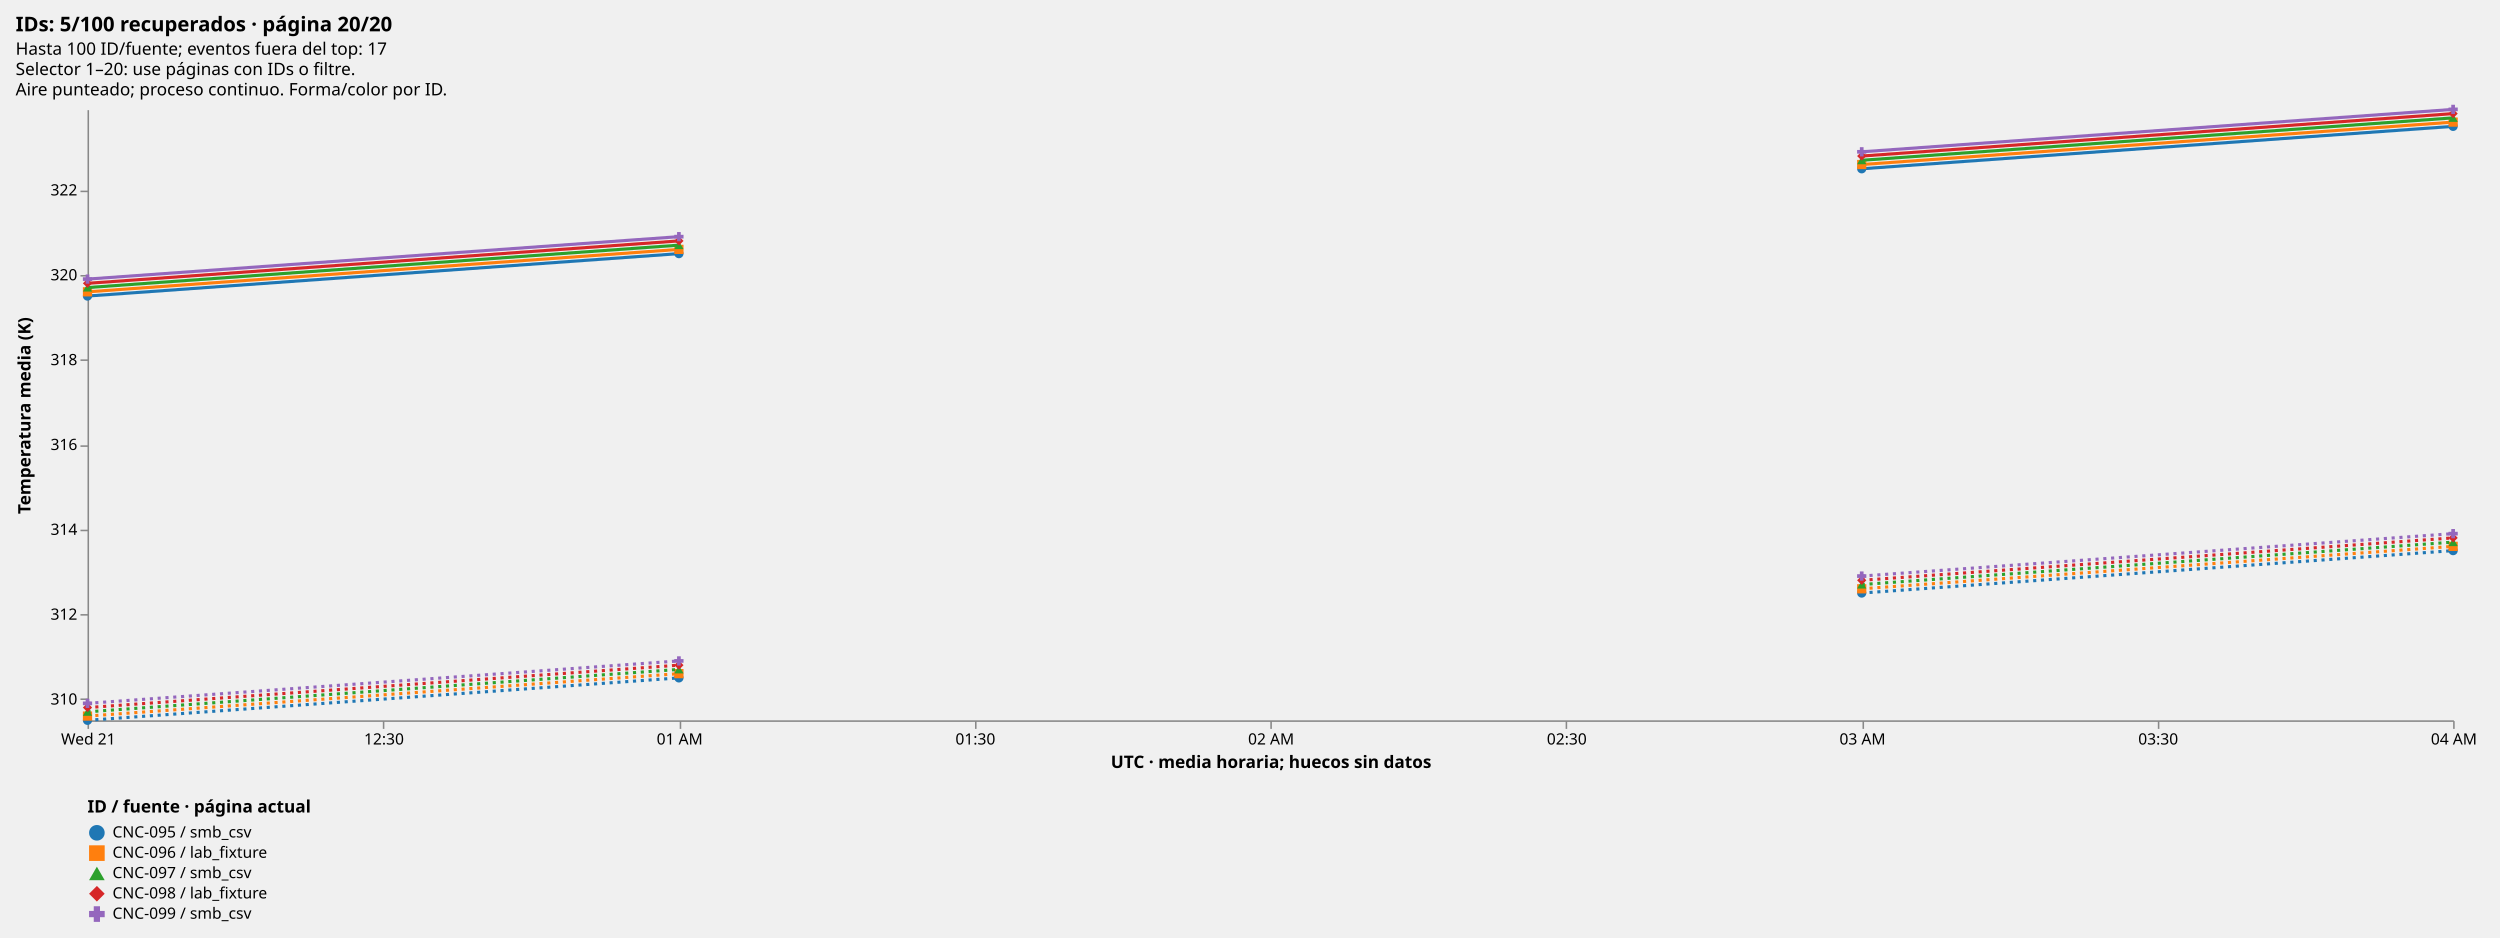
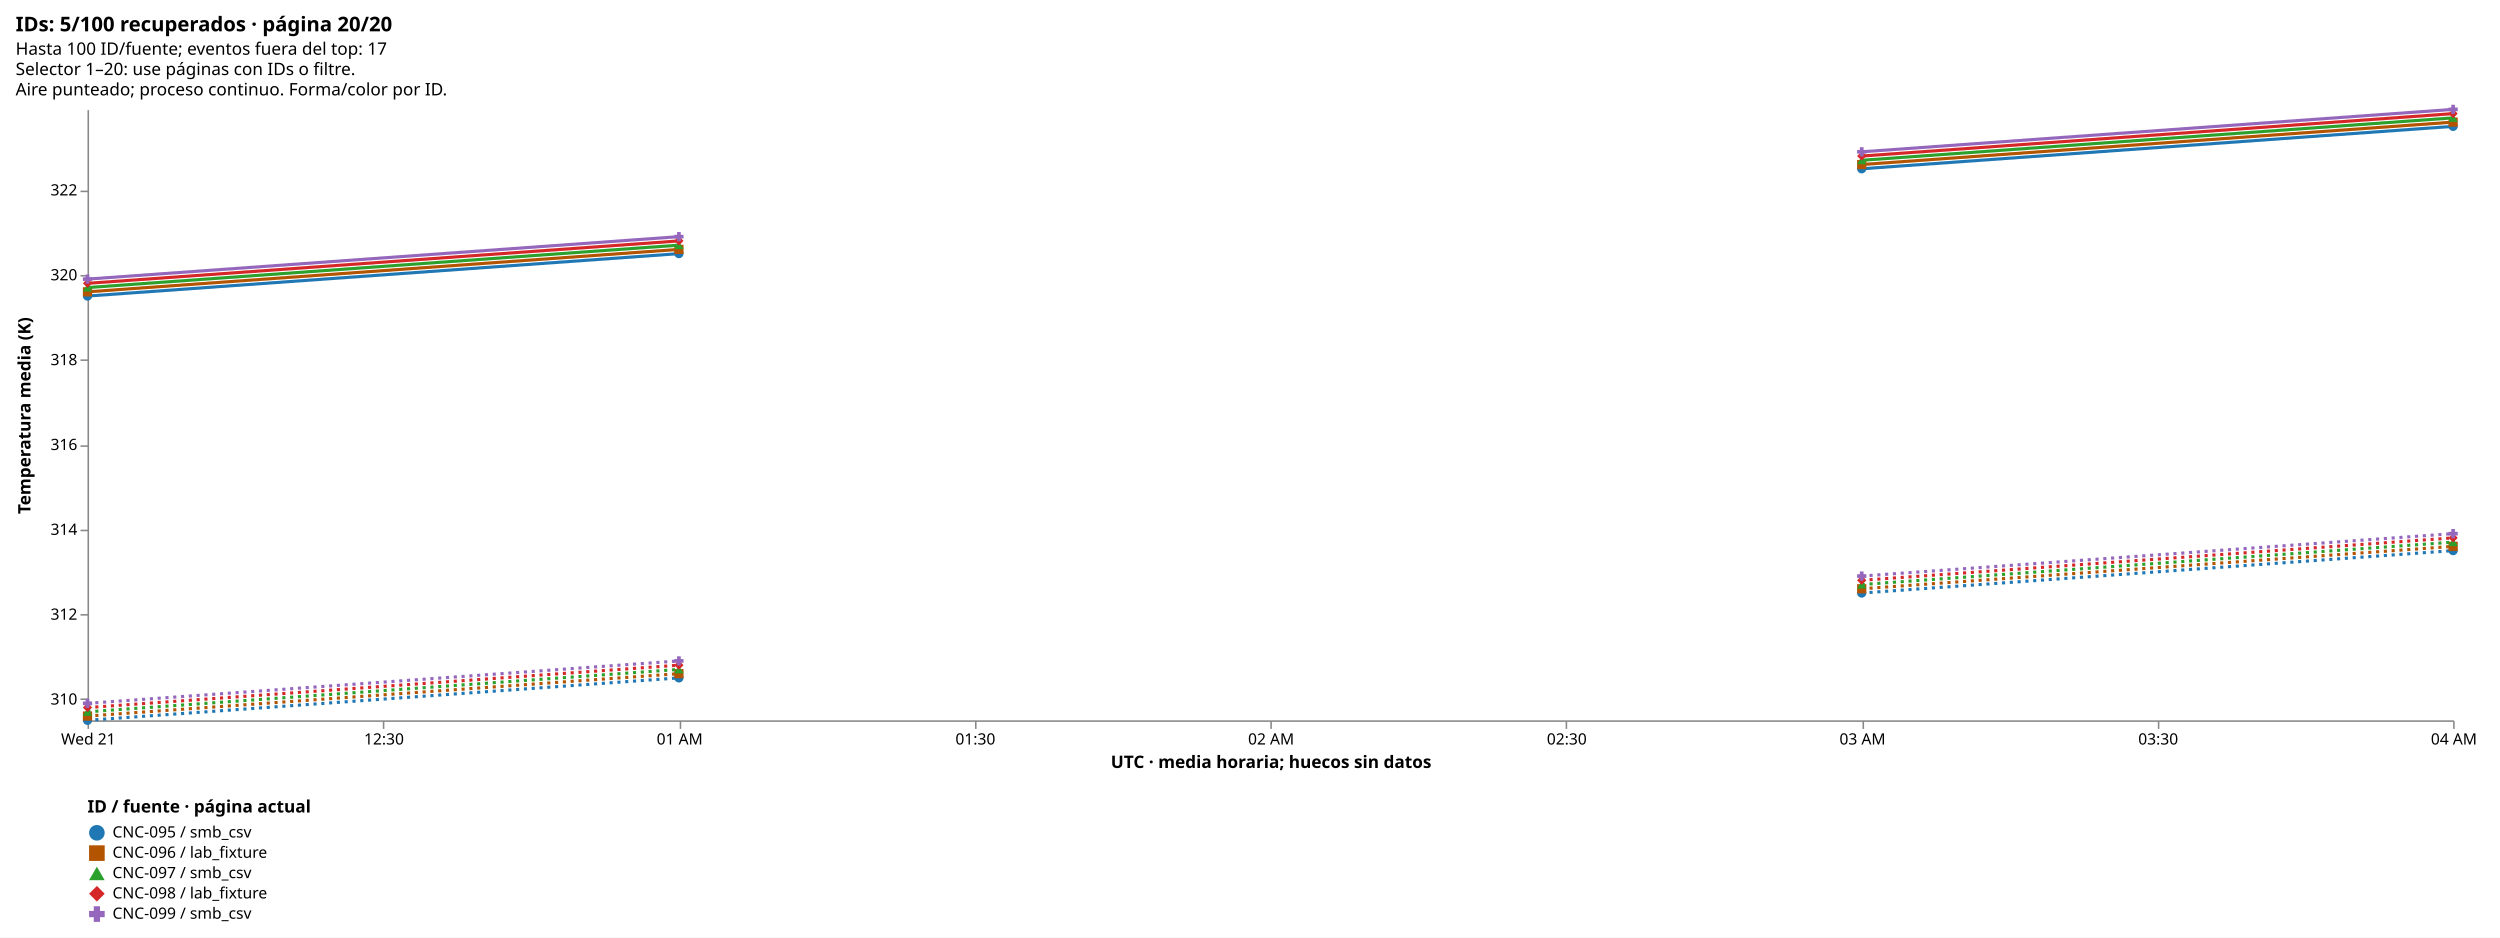
<svg xmlns="http://www.w3.org/2000/svg" version="1.1" class="marks" width="1600" height="600" viewBox="0 0 1600 600">
+   <rect width="1600" height="600" fill="#ffffff" />
  <g fill="none" stroke-miterlimit="10" transform="translate(56,70)">
    <g class="mark-group role-frame root" role="graphics-object" aria-roledescription="group mark container">
      <g transform="translate(0,0)">
        <path class="background" aria-hidden="true" d="M0,0h1514v391h-1514Z" />
        <g>
          <g class="mark-group role-axis" role="graphics-symbol" aria-roledescription="axis" aria-label="X-axis titled 'UTC · media horaria; huecos sin datos' for a utc scale with values from Wednesday, 21 October 2026, 12:00:00 AM UTC to Wednesday, 21 October 2026, 4:00:00 AM UTC">
            <g transform="translate(0.5,391.5)">
              <path class="background" aria-hidden="true" d="M0,0h0v0h0Z" pointer-events="none" />
              <g>
                <g class="mark-rule role-axis-tick" pointer-events="none">
                  <line transform="translate(0,0)" x2="0" y2="5" stroke="#888" stroke-width="1" opacity="1" />
                  <line transform="translate(189,0)" x2="0" y2="5" stroke="#888" stroke-width="1" opacity="1" />
                  <line transform="translate(379,0)" x2="0" y2="5" stroke="#888" stroke-width="1" opacity="1" />
                  <line transform="translate(568,0)" x2="0" y2="5" stroke="#888" stroke-width="1" opacity="1" />
                  <line transform="translate(757,0)" x2="0" y2="5" stroke="#888" stroke-width="1" opacity="1" />
                  <line transform="translate(946,0)" x2="0" y2="5" stroke="#888" stroke-width="1" opacity="1" />
                  <line transform="translate(1136,0)" x2="0" y2="5" stroke="#888" stroke-width="1" opacity="1" />
                  <line transform="translate(1325,0)" x2="0" y2="5" stroke="#888" stroke-width="1" opacity="1" />
                  <line transform="translate(1514,0)" x2="0" y2="5" stroke="#888" stroke-width="1" opacity="1" />
                </g>
                <g class="mark-text role-axis-label" pointer-events="none">
                  <text text-anchor="middle" transform="translate(0,15)" font-family="sans-serif" font-size="10px" fill="#000" opacity="1">Wed 21</text>
                  <text text-anchor="middle" transform="translate(189.25,15)" font-family="sans-serif" font-size="10px" fill="#000" opacity="1">12:30</text>
                  <text text-anchor="middle" transform="translate(378.5,15)" font-family="sans-serif" font-size="10px" fill="#000" opacity="1">01 AM</text>
                  <text text-anchor="middle" transform="translate(567.75,15)" font-family="sans-serif" font-size="10px" fill="#000" opacity="1">01:30</text>
                  <text text-anchor="middle" transform="translate(757,15)" font-family="sans-serif" font-size="10px" fill="#000" opacity="1">02 AM</text>
                  <text text-anchor="middle" transform="translate(946.25,15)" font-family="sans-serif" font-size="10px" fill="#000" opacity="1">02:30</text>
                  <text text-anchor="middle" transform="translate(1135.5,15)" font-family="sans-serif" font-size="10px" fill="#000" opacity="1">03 AM</text>
                  <text text-anchor="middle" transform="translate(1324.75,15)" font-family="sans-serif" font-size="10px" fill="#000" opacity="1">03:30</text>
                  <text text-anchor="middle" transform="translate(1514,15)" font-family="sans-serif" font-size="10px" fill="#000" opacity="1">04 AM</text>
                </g>
                <g class="mark-rule role-axis-domain" pointer-events="none">
                  <line transform="translate(0,0)" x2="1514" y2="0" stroke="#888" stroke-width="1" opacity="1" />
                </g>
                <g class="mark-text role-axis-title" pointer-events="none">
                  <text text-anchor="middle" transform="translate(757,30)" font-family="sans-serif" font-size="11px" font-weight="bold" fill="#000" opacity="1">UTC · media horaria; huecos sin datos</text>
                </g>
              </g>
              <path class="foreground" aria-hidden="true" d="" pointer-events="none" display="none" />
            </g>
          </g>
          <g class="mark-group role-axis" role="graphics-symbol" aria-roledescription="axis" aria-label="Y-axis titled 'Temperatura media (K)' for a linear scale with values from 310 to 324">
            <g transform="translate(0.5,0.5)">
              <path class="background" aria-hidden="true" d="M0,0h0v0h0Z" pointer-events="none" />
              <g>
                <g class="mark-rule role-axis-tick" pointer-events="none">
                  <line transform="translate(0,377)" x2="-5" y2="0" stroke="#888" stroke-width="1" opacity="1" />
                  <line transform="translate(0,323)" x2="-5" y2="0" stroke="#888" stroke-width="1" opacity="1" />
                  <line transform="translate(0,269)" x2="-5" y2="0" stroke="#888" stroke-width="1" opacity="1" />
                  <line transform="translate(0,215)" x2="-5" y2="0" stroke="#888" stroke-width="1" opacity="1" />
                  <line transform="translate(0,160)" x2="-5" y2="0" stroke="#888" stroke-width="1" opacity="1" />
                  <line transform="translate(0,106)" x2="-5" y2="0" stroke="#888" stroke-width="1" opacity="1" />
                  <line transform="translate(0,52)" x2="-5" y2="0" stroke="#888" stroke-width="1" opacity="1" />
                </g>
                <g class="mark-text role-axis-label" pointer-events="none">
                  <text text-anchor="end" transform="translate(-7,380.4236)" font-family="sans-serif" font-size="10px" fill="#000" opacity="1">310</text>
                  <text text-anchor="end" transform="translate(-7,326.1181)" font-family="sans-serif" font-size="10px" fill="#000" opacity="1">312</text>
                  <text text-anchor="end" transform="translate(-7,271.8125)" font-family="sans-serif" font-size="10px" fill="#000" opacity="1">314</text>
                  <text text-anchor="end" transform="translate(-7,217.5069)" font-family="sans-serif" font-size="10px" fill="#000" opacity="1">316</text>
                  <text text-anchor="end" transform="translate(-7,163.2014)" font-family="sans-serif" font-size="10px" fill="#000" opacity="1">318</text>
                  <text text-anchor="end" transform="translate(-7,108.8958)" font-family="sans-serif" font-size="10px" fill="#000" opacity="1">320</text>
                  <text text-anchor="end" transform="translate(-7,54.59028)" font-family="sans-serif" font-size="10px" fill="#000" opacity="1">322</text>
                </g>
                <g class="mark-rule role-axis-domain" pointer-events="none">
                  <line transform="translate(0,391)" x2="0" y2="-391" stroke="#888" stroke-width="1" opacity="1" />
                </g>
                <g class="mark-text role-axis-title" pointer-events="none">
                  <text text-anchor="middle" transform="translate(-35,195.5) rotate(-90) translate(0,-2)" font-family="sans-serif" font-size="11px" font-weight="bold" fill="#000" opacity="1">Temperatura media (K)</text>
                </g>
              </g>
              <path class="foreground" aria-hidden="true" d="" pointer-events="none" display="none" />
            </g>
          </g>
          <g class="mark-group role-scope" role="graphics-object" aria-roledescription="group mark container">
            <g transform="translate(0,0)">
              <path class="background" aria-hidden="true" d="M0,0h0v0h0Z" />
              <g>
                <g class="mark-line role-mark" aria-hidden="true">
                  <path d="M0,391L378.5,363.847M1135.5,309.542L1514,282.389" stroke="#1f77b4" stroke-width="2" stroke-dasharray="2,3" />
                </g>
                <g class="mark-symbol role-mark" role="graphics-object" aria-roledescription="symbol mark container">
                  <path aria-label="CNC-095 / smb_csv; aire; UTC 2026-10-21 00:00; 309.50 K; n hora 1" role="graphics-symbol" aria-roledescription="symbol mark" transform="translate(0,391)" d="M2.958,0A2.958,2.958,0,1,1,-2.958,0A2.958,2.958,0,1,1,2.958,0" fill="#1f77b4" opacity="1" />
                  <path aria-label="CNC-095 / smb_csv; aire; UTC 2026-10-21 01:00; 310.50 K; n hora 1" role="graphics-symbol" aria-roledescription="symbol mark" transform="translate(378.5,363.8472)" d="M2.958,0A2.958,2.958,0,1,1,-2.958,0A2.958,2.958,0,1,1,2.958,0" fill="#1f77b4" opacity="1" />
                  <path aria-label="CNC-095 / smb_csv; aire; UTC 2026-10-21 03:00; 312.50 K; n hora 1" role="graphics-symbol" aria-roledescription="symbol mark" transform="translate(1135.5,309.5417)" d="M2.958,0A2.958,2.958,0,1,1,-2.958,0A2.958,2.958,0,1,1,2.958,0" fill="#1f77b4" opacity="1" />
                  <path aria-label="CNC-095 / smb_csv; aire; UTC 2026-10-21 04:00; 313.50 K; n hora 1" role="graphics-symbol" aria-roledescription="symbol mark" transform="translate(1514,282.3889)" d="M2.958,0A2.958,2.958,0,1,1,-2.958,0A2.958,2.958,0,1,1,2.958,0" fill="#1f77b4" opacity="1" />
                </g>
              </g>
              <path class="foreground" aria-hidden="true" d="" display="none" />
            </g>
            <g transform="translate(0,0)">
              <path class="background" aria-hidden="true" d="M0,0h0v0h0Z" />
              <g>
                <g class="mark-line role-mark" aria-hidden="true">
                  <path d="M0,119.472L378.5,92.319M1135.5,38.014L1514,10.861" stroke="#1f77b4" stroke-width="2" stroke-dasharray="8,0" />
                </g>
                <g class="mark-symbol role-mark" role="graphics-object" aria-roledescription="symbol mark container">
                  <path aria-label="CNC-095 / smb_csv; proceso; UTC 2026-10-21 00:00; 319.50 K; n hora 1" role="graphics-symbol" aria-roledescription="symbol mark" transform="translate(0,119.4722)" d="M2.958,0A2.958,2.958,0,1,1,-2.958,0A2.958,2.958,0,1,1,2.958,0" fill="#1f77b4" opacity="1" />
                  <path aria-label="CNC-095 / smb_csv; proceso; UTC 2026-10-21 01:00; 320.50 K; n hora 1" role="graphics-symbol" aria-roledescription="symbol mark" transform="translate(378.5,92.31944)" d="M2.958,0A2.958,2.958,0,1,1,-2.958,0A2.958,2.958,0,1,1,2.958,0" fill="#1f77b4" opacity="1" />
                  <path aria-label="CNC-095 / smb_csv; proceso; UTC 2026-10-21 03:00; 322.50 K; n hora 1" role="graphics-symbol" aria-roledescription="symbol mark" transform="translate(1135.5,38.01389)" d="M2.958,0A2.958,2.958,0,1,1,-2.958,0A2.958,2.958,0,1,1,2.958,0" fill="#1f77b4" opacity="1" />
                  <path aria-label="CNC-095 / smb_csv; proceso; UTC 2026-10-21 04:00; 323.50 K; n hora 1" role="graphics-symbol" aria-roledescription="symbol mark" transform="translate(1514,10.86111)" d="M2.958,0A2.958,2.958,0,1,1,-2.958,0A2.958,2.958,0,1,1,2.958,0" fill="#1f77b4" opacity="1" />
                </g>
              </g>
              <path class="foreground" aria-hidden="true" d="" display="none" />
            </g>
            <g transform="translate(0,0)">
              <path class="background" aria-hidden="true" d="M0,0h0v0h0Z" />
              <g>
                <g class="mark-line role-mark" aria-hidden="true">
-                   <path d="M0,388.285L378.5,361.132M1135.5,306.826L1514,279.674" stroke="#ff7f0e" stroke-width="2" stroke-dasharray="2,3" />
-                 </g>
-                 <g class="mark-symbol role-mark" role="graphics-object" aria-roledescription="symbol mark container">
-                   <path aria-label="CNC-096 / lab_fixture; aire; UTC 2026-10-21 00:00; 309.60 K; n hora 1" role="graphics-symbol" aria-roledescription="symbol mark" transform="translate(0,388.2847)" d="M-2.958,-2.958h5.916v5.916h-5.916Z" fill="#ff7f0e" opacity="1" />
-                   <path aria-label="CNC-096 / lab_fixture; aire; UTC 2026-10-21 01:00; 310.60 K; n hora 1" role="graphics-symbol" aria-roledescription="symbol mark" transform="translate(378.5,361.1319)" d="M-2.958,-2.958h5.916v5.916h-5.916Z" fill="#ff7f0e" opacity="1" />
-                   <path aria-label="CNC-096 / lab_fixture; aire; UTC 2026-10-21 03:00; 312.60 K; n hora 1" role="graphics-symbol" aria-roledescription="symbol mark" transform="translate(1135.5,306.8264)" d="M-2.958,-2.958h5.916v5.916h-5.916Z" fill="#ff7f0e" opacity="1" />
-                   <path aria-label="CNC-096 / lab_fixture; aire; UTC 2026-10-21 04:00; 313.60 K; n hora 1" role="graphics-symbol" aria-roledescription="symbol mark" transform="translate(1514,279.6736)" d="M-2.958,-2.958h5.916v5.916h-5.916Z" fill="#ff7f0e" opacity="1" />
-                 </g>
-               </g>
-               <path class="foreground" aria-hidden="true" d="" display="none" />
-             </g>
-             <g transform="translate(0,0)">
-               <path class="background" aria-hidden="true" d="M0,0h0v0h0Z" />
-               <g>
-                 <g class="mark-line role-mark" aria-hidden="true">
-                   <path d="M0,116.757L378.5,89.604M1135.5,35.299L1514,8.146" stroke="#ff7f0e" stroke-width="2" stroke-dasharray="8,0" />
-                 </g>
-                 <g class="mark-symbol role-mark" role="graphics-object" aria-roledescription="symbol mark container">
-                   <path aria-label="CNC-096 / lab_fixture; proceso; UTC 2026-10-21 00:00; 319.60 K; n hora 1" role="graphics-symbol" aria-roledescription="symbol mark" transform="translate(0,116.7569)" d="M-2.958,-2.958h5.916v5.916h-5.916Z" fill="#ff7f0e" opacity="1" />
-                   <path aria-label="CNC-096 / lab_fixture; proceso; UTC 2026-10-21 01:00; 320.60 K; n hora 1" role="graphics-symbol" aria-roledescription="symbol mark" transform="translate(378.5,89.60417)" d="M-2.958,-2.958h5.916v5.916h-5.916Z" fill="#ff7f0e" opacity="1" />
-                   <path aria-label="CNC-096 / lab_fixture; proceso; UTC 2026-10-21 03:00; 322.60 K; n hora 1" role="graphics-symbol" aria-roledescription="symbol mark" transform="translate(1135.5,35.29861)" d="M-2.958,-2.958h5.916v5.916h-5.916Z" fill="#ff7f0e" opacity="1" />
-                   <path aria-label="CNC-096 / lab_fixture; proceso; UTC 2026-10-21 04:00; 323.60 K; n hora 1" role="graphics-symbol" aria-roledescription="symbol mark" transform="translate(1514,8.145833)" d="M-2.958,-2.958h5.916v5.916h-5.916Z" fill="#ff7f0e" opacity="1" />
+                   <path d="M0,388.285L378.5,361.132M1135.5,306.826L1514,279.674" stroke="#b35400" stroke-width="2" stroke-dasharray="2,3" />
+                 </g>
+                 <g class="mark-symbol role-mark" role="graphics-object" aria-roledescription="symbol mark container">
+                   <path aria-label="CNC-096 / lab_fixture; aire; UTC 2026-10-21 00:00; 309.60 K; n hora 1" role="graphics-symbol" aria-roledescription="symbol mark" transform="translate(0,388.2847)" d="M-2.958,-2.958h5.916v5.916h-5.916Z" fill="#b35400" opacity="1" />
+                   <path aria-label="CNC-096 / lab_fixture; aire; UTC 2026-10-21 01:00; 310.60 K; n hora 1" role="graphics-symbol" aria-roledescription="symbol mark" transform="translate(378.5,361.1319)" d="M-2.958,-2.958h5.916v5.916h-5.916Z" fill="#b35400" opacity="1" />
+                   <path aria-label="CNC-096 / lab_fixture; aire; UTC 2026-10-21 03:00; 312.60 K; n hora 1" role="graphics-symbol" aria-roledescription="symbol mark" transform="translate(1135.5,306.8264)" d="M-2.958,-2.958h5.916v5.916h-5.916Z" fill="#b35400" opacity="1" />
+                   <path aria-label="CNC-096 / lab_fixture; aire; UTC 2026-10-21 04:00; 313.60 K; n hora 1" role="graphics-symbol" aria-roledescription="symbol mark" transform="translate(1514,279.6736)" d="M-2.958,-2.958h5.916v5.916h-5.916Z" fill="#b35400" opacity="1" />
+                 </g>
+               </g>
+               <path class="foreground" aria-hidden="true" d="" display="none" />
+             </g>
+             <g transform="translate(0,0)">
+               <path class="background" aria-hidden="true" d="M0,0h0v0h0Z" />
+               <g>
+                 <g class="mark-line role-mark" aria-hidden="true">
+                   <path d="M0,116.757L378.5,89.604M1135.5,35.299L1514,8.146" stroke="#b35400" stroke-width="2" stroke-dasharray="8,0" />
+                 </g>
+                 <g class="mark-symbol role-mark" role="graphics-object" aria-roledescription="symbol mark container">
+                   <path aria-label="CNC-096 / lab_fixture; proceso; UTC 2026-10-21 00:00; 319.60 K; n hora 1" role="graphics-symbol" aria-roledescription="symbol mark" transform="translate(0,116.7569)" d="M-2.958,-2.958h5.916v5.916h-5.916Z" fill="#b35400" opacity="1" />
+                   <path aria-label="CNC-096 / lab_fixture; proceso; UTC 2026-10-21 01:00; 320.60 K; n hora 1" role="graphics-symbol" aria-roledescription="symbol mark" transform="translate(378.5,89.60417)" d="M-2.958,-2.958h5.916v5.916h-5.916Z" fill="#b35400" opacity="1" />
+                   <path aria-label="CNC-096 / lab_fixture; proceso; UTC 2026-10-21 03:00; 322.60 K; n hora 1" role="graphics-symbol" aria-roledescription="symbol mark" transform="translate(1135.5,35.29861)" d="M-2.958,-2.958h5.916v5.916h-5.916Z" fill="#b35400" opacity="1" />
+                   <path aria-label="CNC-096 / lab_fixture; proceso; UTC 2026-10-21 04:00; 323.60 K; n hora 1" role="graphics-symbol" aria-roledescription="symbol mark" transform="translate(1514,8.145833)" d="M-2.958,-2.958h5.916v5.916h-5.916Z" fill="#b35400" opacity="1" />
                </g>
              </g>
              <path class="foreground" aria-hidden="true" d="" display="none" />
            </g>
            <g transform="translate(0,0)">
              <path class="background" aria-hidden="true" d="M0,0h0v0h0Z" />
              <g>
                <g class="mark-line role-mark" aria-hidden="true">
                  <path d="M0,385.569L378.5,358.417M1135.5,304.111L1514,276.958" stroke="#2ca02c" stroke-width="2" stroke-dasharray="2,3" />
                </g>
                <g class="mark-symbol role-mark" role="graphics-object" aria-roledescription="symbol mark container">
                  <path aria-label="CNC-097 / smb_csv; aire; UTC 2026-10-21 00:00; 309.70 K; n hora 1" role="graphics-symbol" aria-roledescription="symbol mark" transform="translate(0,385.5694)" d="M0,-2.562L-2.958,2.562L2.958,2.562Z" fill="#2ca02c" opacity="1" />
                  <path aria-label="CNC-097 / smb_csv; aire; UTC 2026-10-21 01:00; 310.70 K; n hora 1" role="graphics-symbol" aria-roledescription="symbol mark" transform="translate(378.5,358.4167)" d="M0,-2.562L-2.958,2.562L2.958,2.562Z" fill="#2ca02c" opacity="1" />
                  <path aria-label="CNC-097 / smb_csv; aire; UTC 2026-10-21 03:00; 312.70 K; n hora 1" role="graphics-symbol" aria-roledescription="symbol mark" transform="translate(1135.5,304.1111)" d="M0,-2.562L-2.958,2.562L2.958,2.562Z" fill="#2ca02c" opacity="1" />
                  <path aria-label="CNC-097 / smb_csv; aire; UTC 2026-10-21 04:00; 313.70 K; n hora 1" role="graphics-symbol" aria-roledescription="symbol mark" transform="translate(1514,276.9583)" d="M0,-2.562L-2.958,2.562L2.958,2.562Z" fill="#2ca02c" opacity="1" />
                </g>
              </g>
              <path class="foreground" aria-hidden="true" d="" display="none" />
            </g>
            <g transform="translate(0,0)">
              <path class="background" aria-hidden="true" d="M0,0h0v0h0Z" />
              <g>
                <g class="mark-line role-mark" aria-hidden="true">
                  <path d="M0,114.042L378.5,86.889M1135.5,32.583L1514,5.431" stroke="#2ca02c" stroke-width="2" stroke-dasharray="8,0" />
                </g>
                <g class="mark-symbol role-mark" role="graphics-object" aria-roledescription="symbol mark container">
                  <path aria-label="CNC-097 / smb_csv; proceso; UTC 2026-10-21 00:00; 319.70 K; n hora 1" role="graphics-symbol" aria-roledescription="symbol mark" transform="translate(0,114.0417)" d="M0,-2.562L-2.958,2.562L2.958,2.562Z" fill="#2ca02c" opacity="1" />
                  <path aria-label="CNC-097 / smb_csv; proceso; UTC 2026-10-21 01:00; 320.70 K; n hora 1" role="graphics-symbol" aria-roledescription="symbol mark" transform="translate(378.5,86.88889)" d="M0,-2.562L-2.958,2.562L2.958,2.562Z" fill="#2ca02c" opacity="1" />
                  <path aria-label="CNC-097 / smb_csv; proceso; UTC 2026-10-21 03:00; 322.70 K; n hora 1" role="graphics-symbol" aria-roledescription="symbol mark" transform="translate(1135.5,32.58333)" d="M0,-2.562L-2.958,2.562L2.958,2.562Z" fill="#2ca02c" opacity="1" />
                  <path aria-label="CNC-097 / smb_csv; proceso; UTC 2026-10-21 04:00; 323.70 K; n hora 1" role="graphics-symbol" aria-roledescription="symbol mark" transform="translate(1514,5.430556)" d="M0,-2.562L-2.958,2.562L2.958,2.562Z" fill="#2ca02c" opacity="1" />
                </g>
              </g>
              <path class="foreground" aria-hidden="true" d="" display="none" />
            </g>
            <g transform="translate(0,0)">
              <path class="background" aria-hidden="true" d="M0,0h0v0h0Z" />
              <g>
                <g class="mark-line role-mark" aria-hidden="true">
                  <path d="M0,382.854L378.5,355.701M1135.5,301.396L1514,274.243" stroke="#d62728" stroke-width="2" stroke-dasharray="2,3" />
                </g>
                <g class="mark-symbol role-mark" role="graphics-object" aria-roledescription="symbol mark container">
                  <path aria-label="CNC-098 / lab_fixture; aire; UTC 2026-10-21 00:00; 309.80 K; n hora 1" role="graphics-symbol" aria-roledescription="symbol mark" transform="translate(0,382.8542)" d="M-2.958,0L0,-2.958L2.958,0L0,2.958Z" fill="#d62728" opacity="1" />
                  <path aria-label="CNC-098 / lab_fixture; aire; UTC 2026-10-21 01:00; 310.80 K; n hora 1" role="graphics-symbol" aria-roledescription="symbol mark" transform="translate(378.5,355.7014)" d="M-2.958,0L0,-2.958L2.958,0L0,2.958Z" fill="#d62728" opacity="1" />
                  <path aria-label="CNC-098 / lab_fixture; aire; UTC 2026-10-21 03:00; 312.80 K; n hora 1" role="graphics-symbol" aria-roledescription="symbol mark" transform="translate(1135.5,301.3958)" d="M-2.958,0L0,-2.958L2.958,0L0,2.958Z" fill="#d62728" opacity="1" />
                  <path aria-label="CNC-098 / lab_fixture; aire; UTC 2026-10-21 04:00; 313.80 K; n hora 1" role="graphics-symbol" aria-roledescription="symbol mark" transform="translate(1514,274.2431)" d="M-2.958,0L0,-2.958L2.958,0L0,2.958Z" fill="#d62728" opacity="1" />
                </g>
              </g>
              <path class="foreground" aria-hidden="true" d="" display="none" />
            </g>
            <g transform="translate(0,0)">
              <path class="background" aria-hidden="true" d="M0,0h0v0h0Z" />
              <g>
                <g class="mark-line role-mark" aria-hidden="true">
                  <path d="M0,111.326L378.5,84.174M1135.5,29.868L1514,2.715" stroke="#d62728" stroke-width="2" stroke-dasharray="8,0" />
                </g>
                <g class="mark-symbol role-mark" role="graphics-object" aria-roledescription="symbol mark container">
                  <path aria-label="CNC-098 / lab_fixture; proceso; UTC 2026-10-21 00:00; 319.80 K; n hora 1" role="graphics-symbol" aria-roledescription="symbol mark" transform="translate(0,111.3264)" d="M-2.958,0L0,-2.958L2.958,0L0,2.958Z" fill="#d62728" opacity="1" />
                  <path aria-label="CNC-098 / lab_fixture; proceso; UTC 2026-10-21 01:00; 320.80 K; n hora 1" role="graphics-symbol" aria-roledescription="symbol mark" transform="translate(378.5,84.17361)" d="M-2.958,0L0,-2.958L2.958,0L0,2.958Z" fill="#d62728" opacity="1" />
                  <path aria-label="CNC-098 / lab_fixture; proceso; UTC 2026-10-21 03:00; 322.80 K; n hora 1" role="graphics-symbol" aria-roledescription="symbol mark" transform="translate(1135.5,29.86806)" d="M-2.958,0L0,-2.958L2.958,0L0,2.958Z" fill="#d62728" opacity="1" />
                  <path aria-label="CNC-098 / lab_fixture; proceso; UTC 2026-10-21 04:00; 323.80 K; n hora 1" role="graphics-symbol" aria-roledescription="symbol mark" transform="translate(1514,2.715278)" d="M-2.958,0L0,-2.958L2.958,0L0,2.958Z" fill="#d62728" opacity="1" />
                </g>
              </g>
              <path class="foreground" aria-hidden="true" d="" display="none" />
            </g>
            <g transform="translate(0,0)">
              <path class="background" aria-hidden="true" d="M0,0h0v0h0Z" />
              <g>
                <g class="mark-line role-mark" aria-hidden="true">
                  <path d="M0,380.139L378.5,352.986M1135.5,298.681L1514,271.528" stroke="#9467bd" stroke-width="2" stroke-dasharray="2,3" />
                </g>
                <g class="mark-symbol role-mark" role="graphics-object" aria-roledescription="symbol mark container">
                  <path aria-label="CNC-099 / smb_csv; aire; UTC 2026-10-21 00:00; 309.90 K; n hora 1" role="graphics-symbol" aria-roledescription="symbol mark" transform="translate(0,380.1389)" d="M-2.958,-1.183L-2.958,1.183L-1.183,1.183L-1.183,2.958L1.183,2.958L1.183,1.183L2.958,1.183L2.958,-1.183L1.183,-1.183L1.183,-2.958L-1.183,-2.958L-1.183,-1.183Z" fill="#9467bd" opacity="1" />
                  <path aria-label="CNC-099 / smb_csv; aire; UTC 2026-10-21 01:00; 310.90 K; n hora 1" role="graphics-symbol" aria-roledescription="symbol mark" transform="translate(378.5,352.9861)" d="M-2.958,-1.183L-2.958,1.183L-1.183,1.183L-1.183,2.958L1.183,2.958L1.183,1.183L2.958,1.183L2.958,-1.183L1.183,-1.183L1.183,-2.958L-1.183,-2.958L-1.183,-1.183Z" fill="#9467bd" opacity="1" />
                  <path aria-label="CNC-099 / smb_csv; aire; UTC 2026-10-21 03:00; 312.90 K; n hora 1" role="graphics-symbol" aria-roledescription="symbol mark" transform="translate(1135.5,298.6806)" d="M-2.958,-1.183L-2.958,1.183L-1.183,1.183L-1.183,2.958L1.183,2.958L1.183,1.183L2.958,1.183L2.958,-1.183L1.183,-1.183L1.183,-2.958L-1.183,-2.958L-1.183,-1.183Z" fill="#9467bd" opacity="1" />
                  <path aria-label="CNC-099 / smb_csv; aire; UTC 2026-10-21 04:00; 313.90 K; n hora 1" role="graphics-symbol" aria-roledescription="symbol mark" transform="translate(1514,271.5278)" d="M-2.958,-1.183L-2.958,1.183L-1.183,1.183L-1.183,2.958L1.183,2.958L1.183,1.183L2.958,1.183L2.958,-1.183L1.183,-1.183L1.183,-2.958L-1.183,-2.958L-1.183,-1.183Z" fill="#9467bd" opacity="1" />
                </g>
              </g>
              <path class="foreground" aria-hidden="true" d="" display="none" />
            </g>
            <g transform="translate(0,0)">
              <path class="background" aria-hidden="true" d="M0,0h0v0h0Z" />
              <g>
                <g class="mark-line role-mark" aria-hidden="true">
                  <path d="M0,108.611L378.5,81.458M1135.5,27.153L1514,0" stroke="#9467bd" stroke-width="2" stroke-dasharray="8,0" />
                </g>
                <g class="mark-symbol role-mark" role="graphics-object" aria-roledescription="symbol mark container">
                  <path aria-label="CNC-099 / smb_csv; proceso; UTC 2026-10-21 00:00; 319.90 K; n hora 1" role="graphics-symbol" aria-roledescription="symbol mark" transform="translate(0,108.6111)" d="M-2.958,-1.183L-2.958,1.183L-1.183,1.183L-1.183,2.958L1.183,2.958L1.183,1.183L2.958,1.183L2.958,-1.183L1.183,-1.183L1.183,-2.958L-1.183,-2.958L-1.183,-1.183Z" fill="#9467bd" opacity="1" />
                  <path aria-label="CNC-099 / smb_csv; proceso; UTC 2026-10-21 01:00; 320.90 K; n hora 1" role="graphics-symbol" aria-roledescription="symbol mark" transform="translate(378.5,81.45833)" d="M-2.958,-1.183L-2.958,1.183L-1.183,1.183L-1.183,2.958L1.183,2.958L1.183,1.183L2.958,1.183L2.958,-1.183L1.183,-1.183L1.183,-2.958L-1.183,-2.958L-1.183,-1.183Z" fill="#9467bd" opacity="1" />
                  <path aria-label="CNC-099 / smb_csv; proceso; UTC 2026-10-21 03:00; 322.90 K; n hora 1" role="graphics-symbol" aria-roledescription="symbol mark" transform="translate(1135.5,27.15278)" d="M-2.958,-1.183L-2.958,1.183L-1.183,1.183L-1.183,2.958L1.183,2.958L1.183,1.183L2.958,1.183L2.958,-1.183L1.183,-1.183L1.183,-2.958L-1.183,-2.958L-1.183,-1.183Z" fill="#9467bd" opacity="1" />
                  <path aria-label="CNC-099 / smb_csv; proceso; UTC 2026-10-21 04:00; 323.90 K; n hora 1" role="graphics-symbol" aria-roledescription="symbol mark" transform="translate(1514,0)" d="M-2.958,-1.183L-2.958,1.183L-1.183,1.183L-1.183,2.958L1.183,2.958L1.183,1.183L2.958,1.183L2.958,-1.183L1.183,-1.183L1.183,-2.958L-1.183,-2.958L-1.183,-1.183Z" fill="#9467bd" opacity="1" />
                </g>
              </g>
              <path class="foreground" aria-hidden="true" d="" display="none" />
            </g>
          </g>
          <g class="mark-text role-mark" role="graphics-object" aria-roledescription="text mark container">
            <text aria-label="" role="graphics-symbol" aria-roledescription="text mark" text-anchor="middle" transform="translate(757,195.5)" font-family="sans-serif" font-size="14px" fill="#000" />
          </g>
          <g class="mark-group role-legend" role="graphics-symbol" aria-roledescription="legend" aria-label="Symbol legend titled 'ID / fuente · página actual' for shape and fill color with 5 values: CNC-095 / smb_csv, CNC-096 / lab_fixture, CNC-097 / smb_csv, CNC-098 / lab_fixture, CNC-099 / smb_csv">
            <g transform="translate(0,441)">
              <path class="background" aria-hidden="true" d="M0,0h237v79h-237Z" pointer-events="none" />
              <g>
                <g class="mark-group role-legend-entry">
                  <g transform="translate(0,16)">
                    <path class="background" aria-hidden="true" d="M0,0h0v0h0Z" pointer-events="none" />
                    <g>
                      <g class="mark-group role-scope" role="graphics-object" aria-roledescription="group mark container">
                        <g transform="translate(0,0)">
                          <path class="background" aria-hidden="true" d="M0,0h184v11h-184Z" pointer-events="none" opacity="1" />
                          <g>
                            <g class="mark-symbol role-legend-symbol" pointer-events="none">
                              <path transform="translate(6,6)" d="M5,0A5,5,0,1,1,-5,0A5,5,0,1,1,5,0" fill="#1f77b4" stroke-width="1.5" opacity="1" />
                            </g>
                            <g class="mark-text role-legend-label" pointer-events="none">
                              <text text-anchor="start" transform="translate(16,9)" font-family="sans-serif" font-size="10px" fill="#000" opacity="1">CNC-095 / smb_csv</text>
                            </g>
                          </g>
                          <path class="foreground" aria-hidden="true" d="" pointer-events="none" display="none" />
                        </g>
                        <g transform="translate(0,13)">
                          <path class="background" aria-hidden="true" d="M0,0h184v11h-184Z" pointer-events="none" opacity="1" />
                          <g>
                            <g class="mark-symbol role-legend-symbol" pointer-events="none">
-                               <path transform="translate(6,6)" d="M-5,-5h10v10h-10Z" fill="#ff7f0e" stroke-width="1.5" opacity="1" />
+                               <path transform="translate(6,6)" d="M-5,-5h10v10h-10Z" fill="#b35400" stroke-width="1.5" opacity="1" />
                            </g>
                            <g class="mark-text role-legend-label" pointer-events="none">
                              <text text-anchor="start" transform="translate(16,9)" font-family="sans-serif" font-size="10px" fill="#000" opacity="1">CNC-096 / lab_fixture</text>
                            </g>
                          </g>
                          <path class="foreground" aria-hidden="true" d="" pointer-events="none" display="none" />
                        </g>
                        <g transform="translate(0,26)">
                          <path class="background" aria-hidden="true" d="M0,0h184v11h-184Z" pointer-events="none" opacity="1" />
                          <g>
                            <g class="mark-symbol role-legend-symbol" pointer-events="none">
                              <path transform="translate(6,6)" d="M0,-4.33L-5,4.33L5,4.33Z" fill="#2ca02c" stroke-width="1.5" opacity="1" />
                            </g>
                            <g class="mark-text role-legend-label" pointer-events="none">
                              <text text-anchor="start" transform="translate(16,9)" font-family="sans-serif" font-size="10px" fill="#000" opacity="1">CNC-097 / smb_csv</text>
                            </g>
                          </g>
                          <path class="foreground" aria-hidden="true" d="" pointer-events="none" display="none" />
                        </g>
                        <g transform="translate(0,39)">
                          <path class="background" aria-hidden="true" d="M0,0h184v11h-184Z" pointer-events="none" opacity="1" />
                          <g>
                            <g class="mark-symbol role-legend-symbol" pointer-events="none">
                              <path transform="translate(6,6)" d="M-5,0L0,-5L5,0L0,5Z" fill="#d62728" stroke-width="1.5" opacity="1" />
                            </g>
                            <g class="mark-text role-legend-label" pointer-events="none">
                              <text text-anchor="start" transform="translate(16,9)" font-family="sans-serif" font-size="10px" fill="#000" opacity="1">CNC-098 / lab_fixture</text>
                            </g>
                          </g>
                          <path class="foreground" aria-hidden="true" d="" pointer-events="none" display="none" />
                        </g>
                        <g transform="translate(0,52)">
                          <path class="background" aria-hidden="true" d="M0,0h184v11h-184Z" pointer-events="none" opacity="1" />
                          <g>
                            <g class="mark-symbol role-legend-symbol" pointer-events="none">
                              <path transform="translate(6,6)" d="M-5,-2L-5,2L-2,2L-2,5L2,5L2,2L5,2L5,-2L2,-2L2,-5L-2,-5L-2,-2Z" fill="#9467bd" stroke-width="1.5" opacity="1" />
                            </g>
                            <g class="mark-text role-legend-label" pointer-events="none">
                              <text text-anchor="start" transform="translate(16,9)" font-family="sans-serif" font-size="10px" fill="#000" opacity="1">CNC-099 / smb_csv</text>
                            </g>
                          </g>
                          <path class="foreground" aria-hidden="true" d="" pointer-events="none" display="none" />
                        </g>
                      </g>
                    </g>
                    <path class="foreground" aria-hidden="true" d="" pointer-events="none" display="none" />
                  </g>
                </g>
                <g class="mark-text role-legend-title" pointer-events="none">
                  <text text-anchor="start" transform="translate(0,9)" font-family="sans-serif" font-size="11px" font-weight="bold" fill="#000" opacity="1">ID / fuente · página actual</text>
                </g>
              </g>
              <path class="foreground" aria-hidden="true" d="" pointer-events="none" display="none" />
            </g>
          </g>
          <g class="mark-group role-title">
            <g transform="translate(-46,-59.95804)">
              <path class="background" aria-hidden="true" d="M0,0h0v0h0Z" pointer-events="none" />
              <g>
                <g class="mark-text role-title-text" role="graphics-symbol" aria-roledescription="title" aria-label="Title text 'IDs: 5/100 recuperados · página 20/20'" pointer-events="none">
                  <text text-anchor="start" transform="translate(0,10)" font-family="sans-serif" font-size="13px" font-weight="bold" fill="#000" opacity="1">IDs: 5/100 recuperados · página 20/20</text>
                </g>
                <g class="mark-text role-title-subtitle" role="graphics-symbol" aria-roledescription="subtitle" aria-label="Subtitle text 'Hasta 100 ID/fuente; eventos fuera del top: 17 Selector 1–20: use páginas con IDs o filtre. Aire punteado; proceso continuo. Forma/color por ID.'" pointer-events="none">
                  <text text-anchor="start" transform="translate(0,25)" font-family="sans-serif" font-size="11px" fill="#000" opacity="1">
                    <tspan>Hasta 100 ID/fuente; eventos fuera del top: 17</tspan>
                    <tspan x="0" dy="13">Selector 1–20: use páginas con IDs o filtre.</tspan>
                    <tspan x="0" dy="13">Aire punteado; proceso continuo. Forma/color por ID.</tspan>
                  </text>
                </g>
              </g>
              <path class="foreground" aria-hidden="true" d="" pointer-events="none" display="none" />
            </g>
          </g>
        </g>
        <path class="foreground" aria-hidden="true" d="" display="none" />
      </g>
    </g>
  </g>
</svg>
